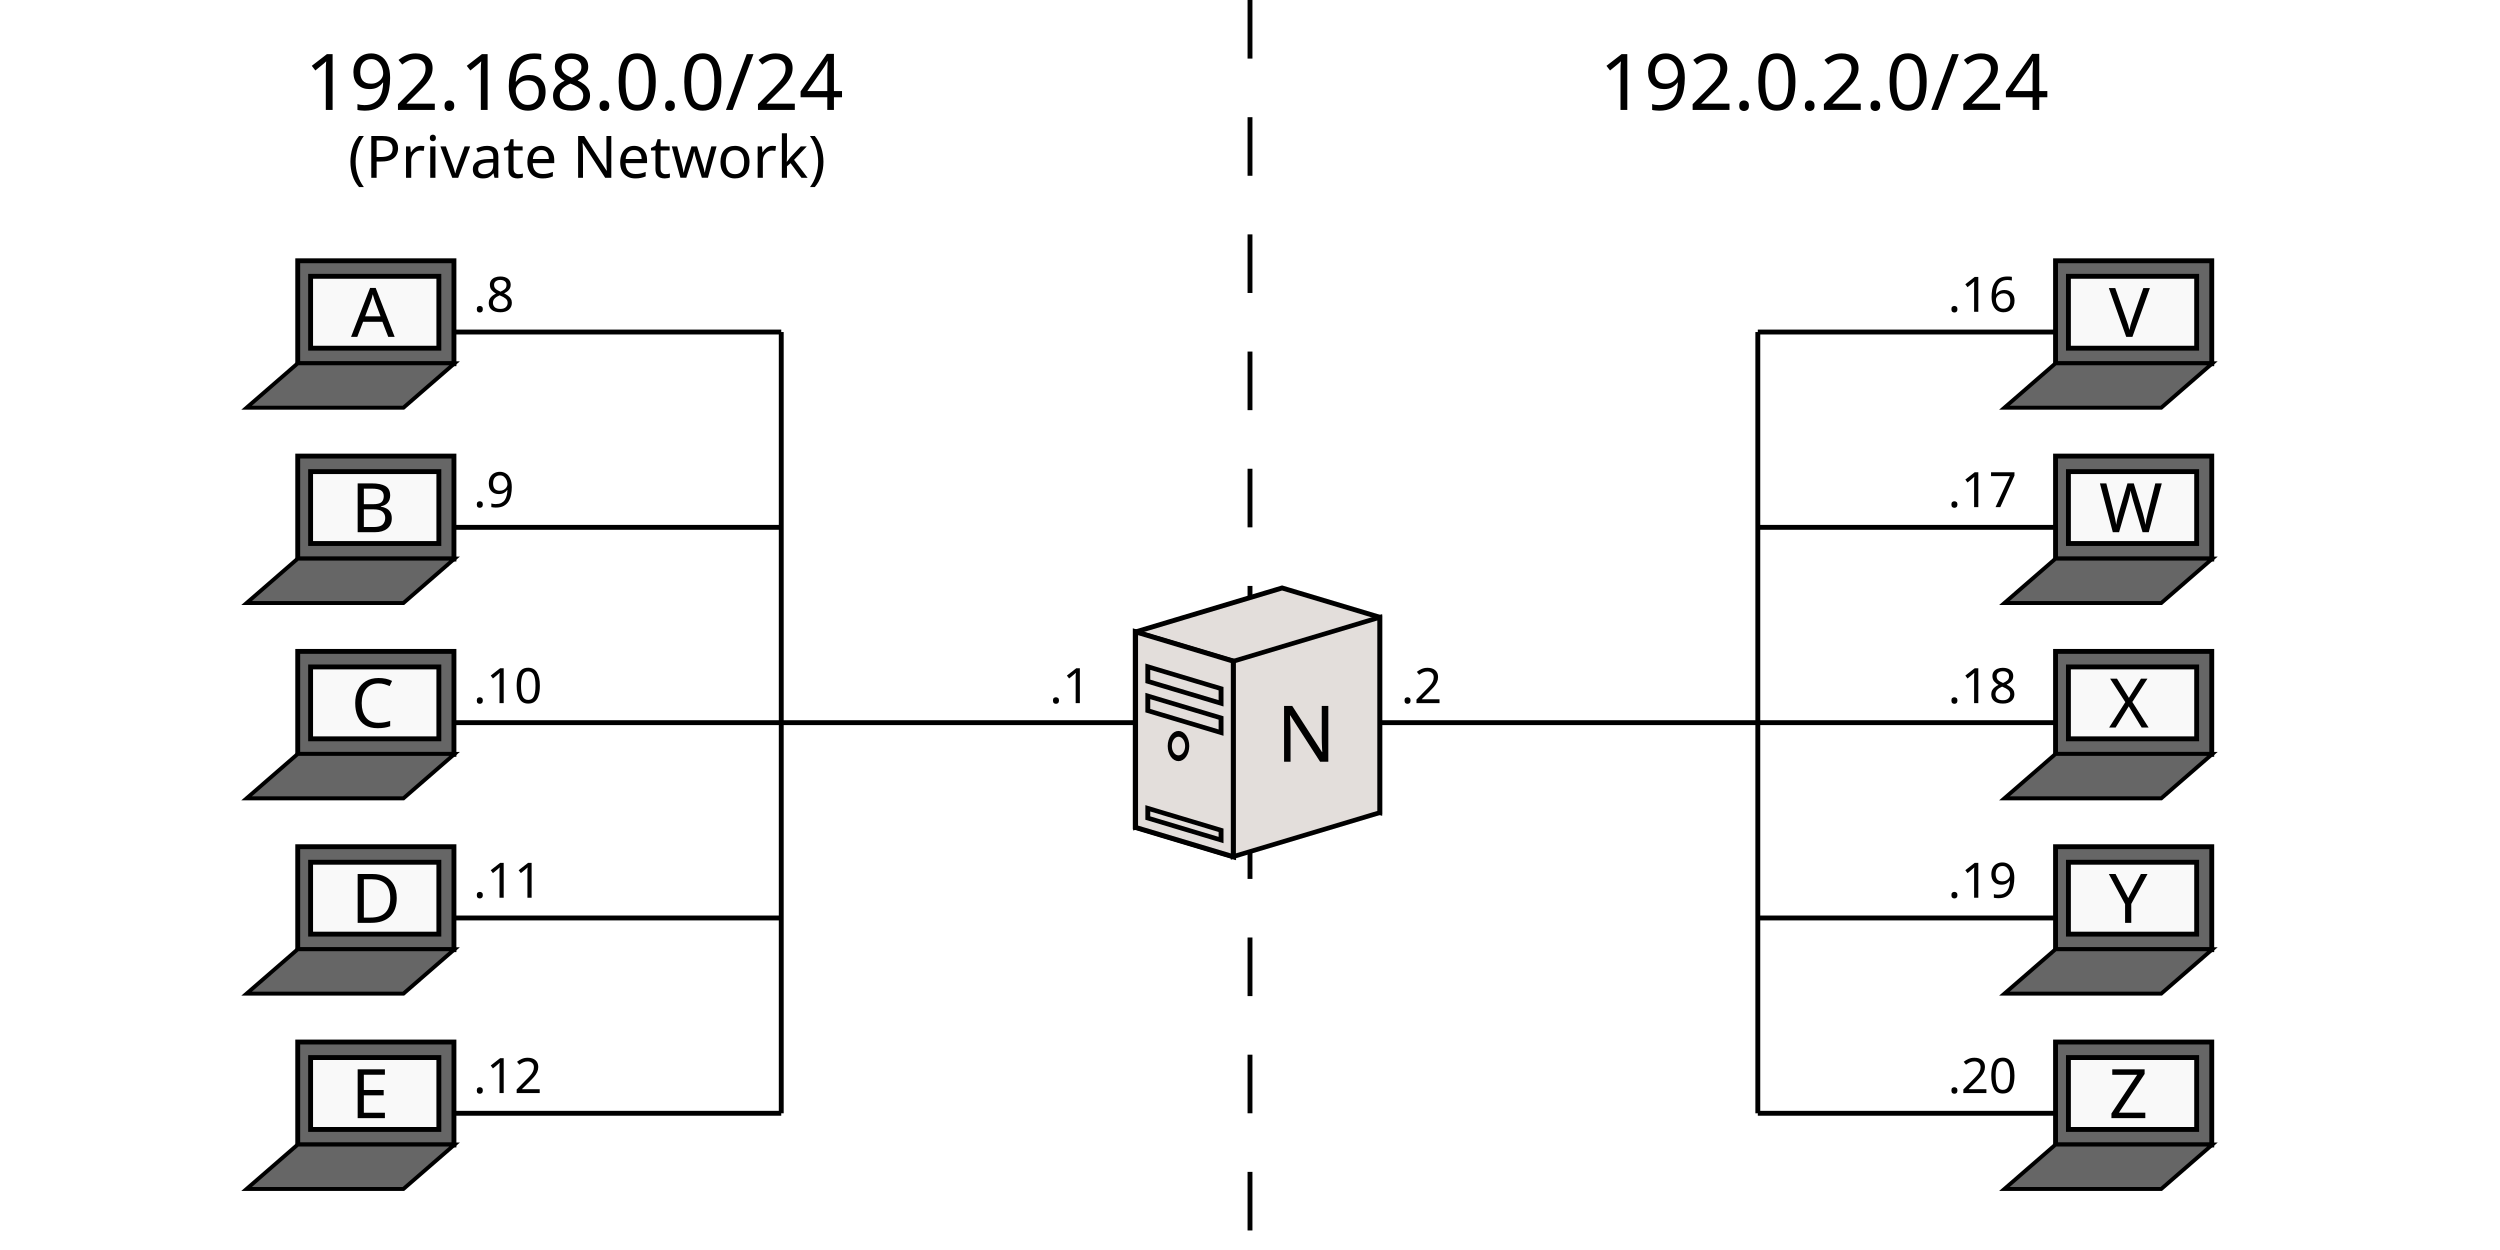
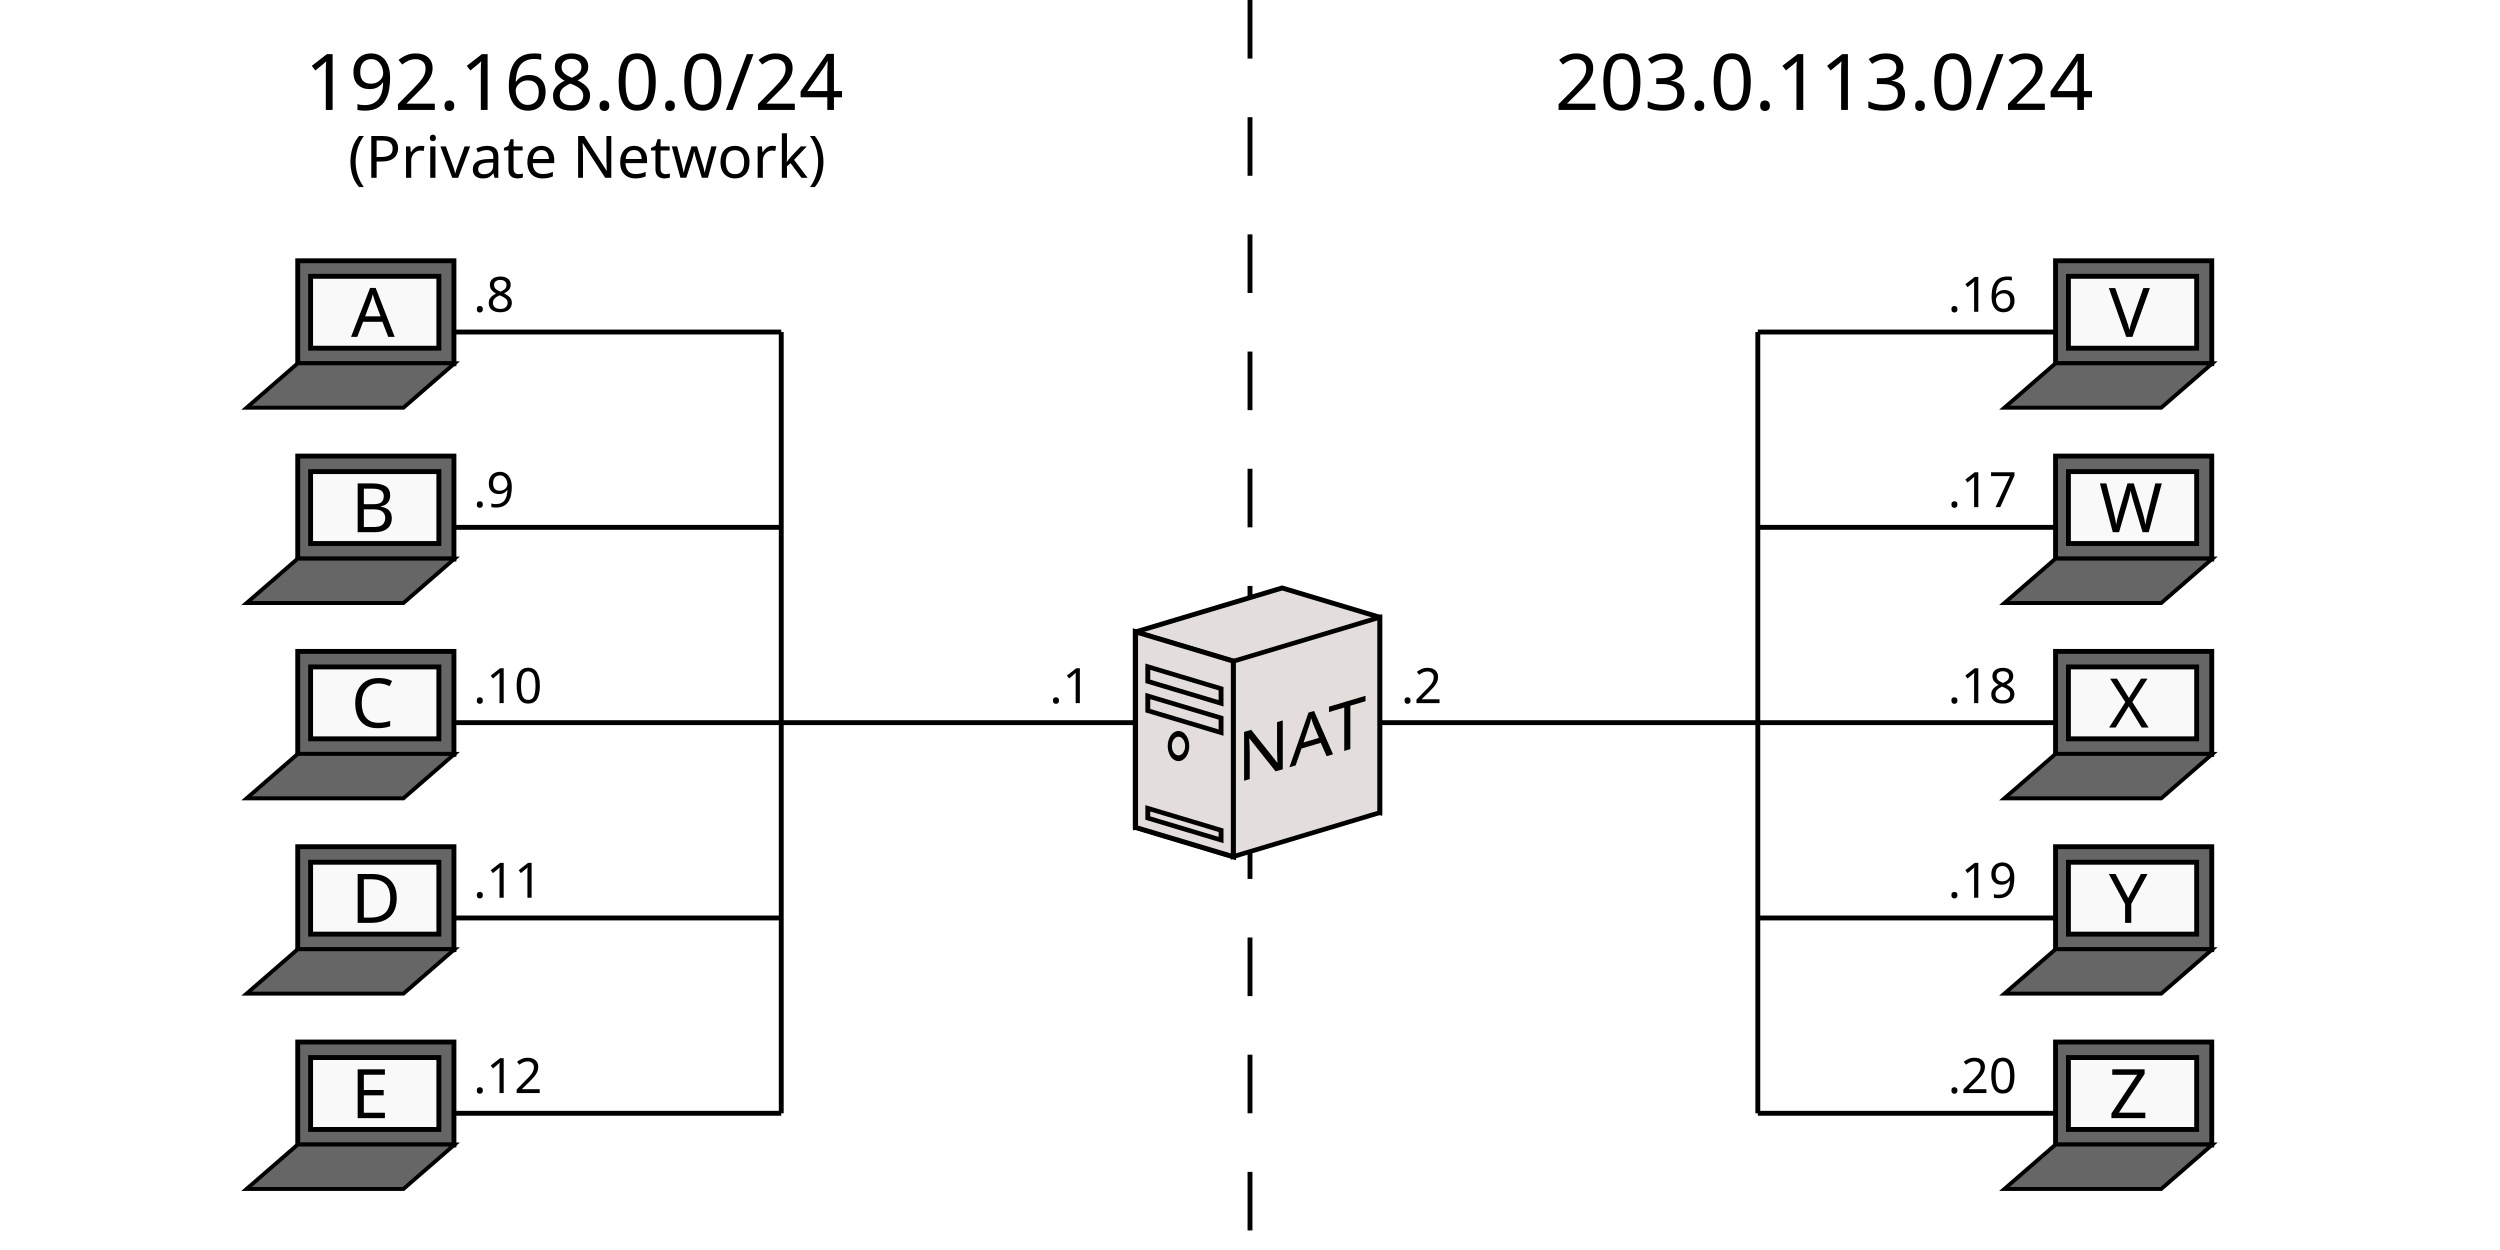
<svg xmlns="http://www.w3.org/2000/svg" xmlns:xlink="http://www.w3.org/1999/xlink" width="512" height="256" id="svg2" version="1.1">
  <defs id="defs4" />
  <g id="layer1" transform="translate(0,-796.3622)" style="display:inline">
    <path style="fill:none;stroke:#000000;stroke-width:1;stroke-linecap:butt;stroke-linejoin:miter;stroke-miterlimit:4;stroke-opacity:1;stroke-dasharray:12, 12;stroke-dashoffset:0" d="m 256,0 0,256" id="path3102" transform="translate(0,796.3622)" />
    <path style="fill:none;stroke:#000000;stroke-width:1px;stroke-linecap:butt;stroke-linejoin:miter;stroke-opacity:1" d="m 80,864.362 80,0" id="path3823" />
    <path id="path3827" d="m 80,904.362 80,0" style="fill:none;stroke:#000000;stroke-width:1px;stroke-linecap:butt;stroke-linejoin:miter;stroke-opacity:1" />
    <path style="fill:none;stroke:#000000;stroke-width:1px;stroke-linecap:butt;stroke-linejoin:miter;stroke-opacity:1" d="m 80,944.362 360,0" id="path3829" />
    <path id="path3831" d="m 80,984.362 80,0" style="fill:none;stroke:#000000;stroke-width:1px;stroke-linecap:butt;stroke-linejoin:miter;stroke-opacity:1" />
    <path style="fill:none;stroke:#000000;stroke-width:1px;stroke-linecap:butt;stroke-linejoin:miter;stroke-opacity:1" d="m 80,1024.362 80,0" id="path3833" />
    <g id="g3141" style="display:inline" transform="matrix(0.7270794,0,0,0.7270794,40.98127,58.80632)">
      <rect style="fill:#666666;stroke:#000000;stroke-width:1.375;stroke-miterlimit:4;stroke-dasharray:none" id="rect3143" width="44" height="29" x="27.5" y="163.5" transform="translate(0,924.3622)" />
      <rect style="fill:#666666;stroke:#000000;stroke-width:1.699;stroke-miterlimit:4;stroke-dasharray:none" id="rect3145" width="44.176" height="19.089" x="1313.716" y="1703.361" transform="matrix(1,0,-0.7551013,0.6556081,0,0)" />
      <rect transform="translate(0,924.3622)" style="fill:#f9f9f9;stroke:#000000;stroke-width:1.375;stroke-miterlimit:4;stroke-dasharray:none" id="rect3147" width="36.125" height="20.25" x="31.125" y="167.875" />
    </g>
    <g transform="translate(232.5723,722.1521)" style="display:inline" id="g4244">
      <path id="rect4226" d="m 30,194.625 -30,9 0,40 30,-9 20,6 0,-40 -20,-6 z" style="fill:#e3dedb;stroke:#000000;stroke-width:1;stroke-miterlimit:4;stroke-opacity:1;stroke-dasharray:none;stroke-dashoffset:0;display:inline" />
      <rect transform="matrix(1,0.3,0,1,0,-796.3622)" y="1000" x="0" height="40" width="20" id="rect4208" style="fill:#ffe680;stroke:#000000;stroke-width:1.145;stroke-miterlimit:4;stroke-opacity:1;stroke-dasharray:none;stroke-dashoffset:0;display:inline" />
      <rect style="fill:#e3dedb;stroke:#000000;stroke-width:1;stroke-miterlimit:4;stroke-opacity:1;stroke-dasharray:none;stroke-dashoffset:0;display:inline" id="rect4210" width="30" height="40" x="20" y="1012" transform="matrix(1,-0.3,0,1,0,-796.3622)" />
      <rect style="fill:#e3dedb;stroke:#000000;stroke-width:1;stroke-miterlimit:4;stroke-opacity:1;stroke-dasharray:none;stroke-dashoffset:0;display:inline" id="rect4234" width="20" height="40" x="0" y="1000" transform="matrix(1,0.3,0,1,0,-796.3622)" />
      <rect transform="matrix(1,0.3,0,1,0,0)" y="210" x="2.5" height="3" width="15" id="rect4236" style="fill:none;stroke:#000000;stroke-width:1;stroke-miterlimit:4;stroke-opacity:1;stroke-dasharray:none;stroke-dashoffset:0;display:inline" />
      <rect style="fill:none;stroke:#000000;stroke-width:1;stroke-miterlimit:4;stroke-opacity:1;stroke-dasharray:none;stroke-dashoffset:0;display:inline" id="rect4238" width="15" height="3" x="2.5" y="216" transform="matrix(1,0.3,0,1,0,0)" />
      <rect transform="matrix(1,0.3,0,1,0,0)" y="239" x="2.5" height="2" width="15" id="rect4240" style="fill:none;stroke:#000000;stroke-width:1;stroke-miterlimit:4;stroke-opacity:1;stroke-dasharray:none;stroke-dashoffset:0;display:inline" />
      <path transform="matrix(0.7130212,0,0,1,2.008852,0)" d="m 12,227 c 0,1.381 -1.119,2.5 -2.5,2.5 -1.381,0 -2.5,-1.119 -2.5,-2.5 0,-1.381 1.119,-2.5 2.5,-2.5 1.381,0 2.5,1.119 2.5,2.5 z" id="path4242" style="fill:none;stroke:#000000;stroke-width:1.184;stroke-miterlimit:4;stroke-opacity:1;stroke-dasharray:none;stroke-dashoffset:0" />
    </g>
    <use x="0" y="0" xlink:href="#g3141" id="use3813" transform="translate(0,40)" width="512" height="256" />
    <use height="256" width="512" transform="translate(0,80)" id="use3815" xlink:href="#g3141" y="0" x="0" />
    <use x="0" y="0" xlink:href="#g3141" id="use3817" transform="translate(0,120)" width="512" height="256" />
    <use height="256" width="512" transform="translate(0,160)" id="use3819" xlink:href="#g3141" y="0" x="0" />
    <path style="fill:none;stroke:#000000;stroke-width:1px;stroke-linecap:butt;stroke-linejoin:miter;stroke-opacity:1" d="m 160,1024.362 0,-160" id="path3825" />
    <text xml:space="preserve" style="font-size:10px;font-style:normal;font-weight:normal;line-height:125%;letter-spacing:0px;word-spacing:0px;fill:#000000;fill-opacity:1;stroke:none;font-family:Sans" x="96.931" y="860.221" id="text3835">
      <tspan id="tspan3837" x="96.931" y="860.221">.8</tspan>
    </text>
    <text id="text3839" y="900.221" x="96.931" style="font-size:10px;font-style:normal;font-weight:normal;line-height:125%;letter-spacing:0px;word-spacing:0px;fill:#000000;fill-opacity:1;stroke:none;font-family:Sans" xml:space="preserve">
      <tspan y="900.221" x="96.931" id="tspan3841">.9</tspan>
    </text>
    <text xml:space="preserve" style="font-size:10px;font-style:normal;font-weight:normal;line-height:125%;letter-spacing:0px;word-spacing:0px;fill:#000000;fill-opacity:1;stroke:none;font-family:Sans" x="96.931" y="940.362" id="text3843">
      <tspan id="tspan3845" x="96.931" y="940.362">.10</tspan>
    </text>
    <text id="text3847" y="980.221" x="96.931" style="font-size:10px;font-style:normal;font-weight:normal;line-height:125%;letter-spacing:0px;word-spacing:0px;fill:#000000;fill-opacity:1;stroke:none;font-family:Sans" xml:space="preserve">
      <tspan y="980.221" x="96.931" id="tspan3849">.11</tspan>
    </text>
    <text xml:space="preserve" style="font-size:10px;font-style:normal;font-weight:normal;line-height:125%;letter-spacing:0px;word-spacing:0px;fill:#000000;fill-opacity:1;stroke:none;font-family:Sans" x="96.931" y="1020.221" id="text3851">
      <tspan id="tspan3853" x="96.931" y="1020.221">.12</tspan>
    </text>
    <text id="text3855" y="940.362" x="214.931" style="font-size:10px;font-style:normal;font-weight:normal;line-height:125%;letter-spacing:0px;word-spacing:0px;fill:#000000;fill-opacity:1;stroke:none;font-family:Sans" xml:space="preserve">
      <tspan y="940.362" x="214.931" id="tspan3857">.1</tspan>
    </text>
    <text xml:space="preserve" style="font-size:10px;font-style:normal;font-weight:normal;line-height:125%;letter-spacing:0px;word-spacing:0px;fill:#000000;fill-opacity:1;stroke:none;font-family:Sans" x="286.931" y="940.362" id="text3859">
      <tspan id="tspan3861" x="286.931" y="940.362">.2</tspan>
    </text>
    <path id="path3032" d="m 360,864.362 80,0" style="fill:none;stroke:#000000;stroke-width:1px;stroke-linecap:butt;stroke-linejoin:miter;stroke-opacity:1" />
    <path style="fill:none;stroke:#000000;stroke-width:1px;stroke-linecap:butt;stroke-linejoin:miter;stroke-opacity:1" d="m 360,904.362 80,0" id="path3034" />
    <path style="fill:none;stroke:#000000;stroke-width:1px;stroke-linecap:butt;stroke-linejoin:miter;stroke-opacity:1" d="m 360,984.362 80,0" id="path3036" />
    <path id="path3038" d="m 360,1024.362 80,0" style="fill:none;stroke:#000000;stroke-width:1px;stroke-linecap:butt;stroke-linejoin:miter;stroke-opacity:1" />
    <path id="path3040" d="m 360,1024.362 0,-160" style="fill:none;stroke:#000000;stroke-width:1px;stroke-linecap:butt;stroke-linejoin:miter;stroke-opacity:1" />
    <use x="0" y="0" xlink:href="#g3141" id="use3022" transform="translate(360,0)" width="512" height="256" />
    <use x="0" y="0" xlink:href="#use3813" id="use3024" transform="translate(360,0)" width="512" height="256" />
    <use x="0" y="0" xlink:href="#use3815" id="use3026" transform="translate(360,0)" width="512" height="256" />
    <use x="0" y="0" xlink:href="#use3817" id="use3028" transform="translate(360,0)" width="512" height="256" />
    <use x="0" y="0" xlink:href="#use3819" id="use3030" transform="translate(360,0)" width="512" height="256" />
    <text xml:space="preserve" style="font-size:14px;font-style:normal;font-weight:normal;line-height:125%;letter-spacing:0px;word-spacing:0px;fill:#000000;fill-opacity:1;stroke:none;font-family:Sans" x="71.891" y="865.362" id="text3042">
      <tspan id="tspan3044" x="71.891" y="865.362">A</tspan>
    </text>
    <text id="text3046" y="905.362" x="71.891" style="font-size:14px;font-style:normal;font-weight:normal;line-height:125%;letter-spacing:0px;word-spacing:0px;fill:#000000;fill-opacity:1;stroke:none;font-family:Sans" xml:space="preserve">
      <tspan y="905.362" x="71.891" id="tspan3048">B</tspan>
    </text>
    <text xml:space="preserve" style="font-size:14px;font-style:normal;font-weight:normal;line-height:125%;letter-spacing:0px;word-spacing:0px;fill:#000000;fill-opacity:1;stroke:none;font-family:Sans" x="71.891" y="945.362" id="text3050">
      <tspan id="tspan3052" x="71.891" y="945.362">C</tspan>
    </text>
    <text id="text3054" y="985.362" x="71.891" style="font-size:14px;font-style:normal;font-weight:normal;line-height:125%;letter-spacing:0px;word-spacing:0px;fill:#000000;fill-opacity:1;stroke:none;font-family:Sans" xml:space="preserve">
      <tspan y="985.362" x="71.891" id="tspan3056">D</tspan>
    </text>
    <text xml:space="preserve" style="font-size:14px;font-style:normal;font-weight:normal;line-height:125%;letter-spacing:0px;word-spacing:0px;fill:#000000;fill-opacity:1;stroke:none;font-family:Sans" x="71.891" y="1025.362" id="text3058">
      <tspan id="tspan3060" x="71.891" y="1025.362">E</tspan>
    </text>
    <text id="text3062" y="865.362" x="431.891" style="font-size:14px;font-style:normal;font-weight:normal;line-height:125%;letter-spacing:0px;word-spacing:0px;fill:#000000;fill-opacity:1;stroke:none;font-family:Sans" xml:space="preserve">
      <tspan y="865.362" x="431.891" id="tspan3064">V</tspan>
    </text>
    <text xml:space="preserve" style="font-size:14px;font-style:normal;font-weight:normal;line-height:125%;letter-spacing:0px;word-spacing:0px;fill:#000000;fill-opacity:1;stroke:none;font-family:Sans" x="429.891" y="905.362" id="text3066">
      <tspan id="tspan3068" x="429.891" y="905.362">W</tspan>
    </text>
    <text id="text3070" y="945.362" x="431.891" style="font-size:14px;font-style:normal;font-weight:normal;line-height:125%;letter-spacing:0px;word-spacing:0px;fill:#000000;fill-opacity:1;stroke:none;font-family:Sans" xml:space="preserve">
      <tspan y="945.362" x="431.891" id="tspan3072">X</tspan>
    </text>
    <text xml:space="preserve" style="font-size:14px;font-style:normal;font-weight:normal;line-height:125%;letter-spacing:0px;word-spacing:0px;fill:#000000;fill-opacity:1;stroke:none;font-family:Sans" x="431.891" y="985.362" id="text3074">
      <tspan id="tspan3076" x="431.891" y="985.362">Y</tspan>
    </text>
    <text id="text3078" y="1025.362" x="431.891" style="font-size:14px;font-style:normal;font-weight:normal;line-height:125%;letter-spacing:0px;word-spacing:0px;fill:#000000;fill-opacity:1;stroke:none;font-family:Sans" xml:space="preserve">
      <tspan y="1025.362" x="431.891" id="tspan3080">Z</tspan>
    </text>
    <text id="text3082" y="860.221" x="398.931" style="font-size:10px;font-style:normal;font-weight:normal;line-height:125%;letter-spacing:0px;word-spacing:0px;fill:#000000;fill-opacity:1;stroke:none;font-family:Sans" xml:space="preserve">
      <tspan y="860.221" x="398.931" id="tspan3084">.16</tspan>
    </text>
    <text xml:space="preserve" style="font-size:10px;font-style:normal;font-weight:normal;line-height:125%;letter-spacing:0px;word-spacing:0px;fill:#000000;fill-opacity:1;stroke:none;font-family:Sans" x="398.931" y="900.221" id="text3086">
      <tspan id="tspan3088" x="398.931" y="900.221">.17</tspan>
    </text>
    <text id="text3090" y="940.362" x="398.931" style="font-size:10px;font-style:normal;font-weight:normal;line-height:125%;letter-spacing:0px;word-spacing:0px;fill:#000000;fill-opacity:1;stroke:none;font-family:Sans" xml:space="preserve">
      <tspan y="940.362" x="398.931" id="tspan3092">.18</tspan>
    </text>
    <text xml:space="preserve" style="font-size:10px;font-style:normal;font-weight:normal;line-height:125%;letter-spacing:0px;word-spacing:0px;fill:#000000;fill-opacity:1;stroke:none;font-family:Sans" x="398.931" y="980.221" id="text3094">
      <tspan id="tspan3096" x="398.931" y="980.221">.19</tspan>
    </text>
    <text id="text3098" y="1020.221" x="398.931" style="font-size:10px;font-style:normal;font-weight:normal;line-height:125%;letter-spacing:0px;word-spacing:0px;fill:#000000;fill-opacity:1;stroke:none;font-family:Sans" xml:space="preserve">
      <tspan y="1020.221" x="398.931" id="tspan3100">.20</tspan>
    </text>
    <text xml:space="preserve" style="font-size:16px;font-style:normal;font-weight:normal;text-align:center;line-height:125%;letter-spacing:0px;word-spacing:0px;text-anchor:middle;fill:#000000;fill-opacity:1;stroke:none;font-family:Sans" x="128" y="818.878" id="text3872">
      <tspan id="tspan3874" x="128" y="818.878">192.168.0.0/24</tspan>
    </text>
    <text id="text3876" y="818.878" x="384" style="font-size:16px;font-style:normal;font-weight:normal;text-align:center;line-height:125%;letter-spacing:0px;word-spacing:0px;text-anchor:middle;fill:#000000;fill-opacity:1;stroke:none;font-family:Sans" xml:space="preserve">
-       <tspan y="818.878" x="384" id="tspan3878">192.0.2.0/24</tspan>
+       <tspan y="818.878" x="384" id="tspan3878">203.0.113.0/24</tspan>
    </text>
-     <text id="text3880" y="952.362" x="261.43" style="font-size:16px;font-style:normal;font-weight:normal;line-height:125%;letter-spacing:0px;word-spacing:0px;fill:#000000;fill-opacity:1;stroke:none;font-family:Sans" xml:space="preserve">
-       <tspan y="952.362" x="261.43" id="tspan3882">N</tspan>
+     <text id="text3880" y="1032.121" x="253.43" style="font-size:14px;font-style:normal;font-weight:normal;line-height:125%;letter-spacing:0px;word-spacing:0px;fill:#000000;fill-opacity:1;stroke:none;font-family:Sans" xml:space="preserve" transform="matrix(1,-0.2977329,0,1,0,0)">
+       <tspan y="1032.121" x="253.43" id="tspan3882">NAT</tspan>
    </text>
    <text xml:space="preserve" style="font-size:12px;font-style:normal;font-weight:normal;text-align:center;line-height:125%;letter-spacing:0px;word-spacing:0px;text-anchor:middle;fill:#000000;fill-opacity:1;stroke:none;font-family:Sans" x="128" y="832.78" id="text3067">
      <tspan id="tspan3069" x="128" y="832.78">(Private Network)</tspan>
    </text>
  </g>
</svg>
